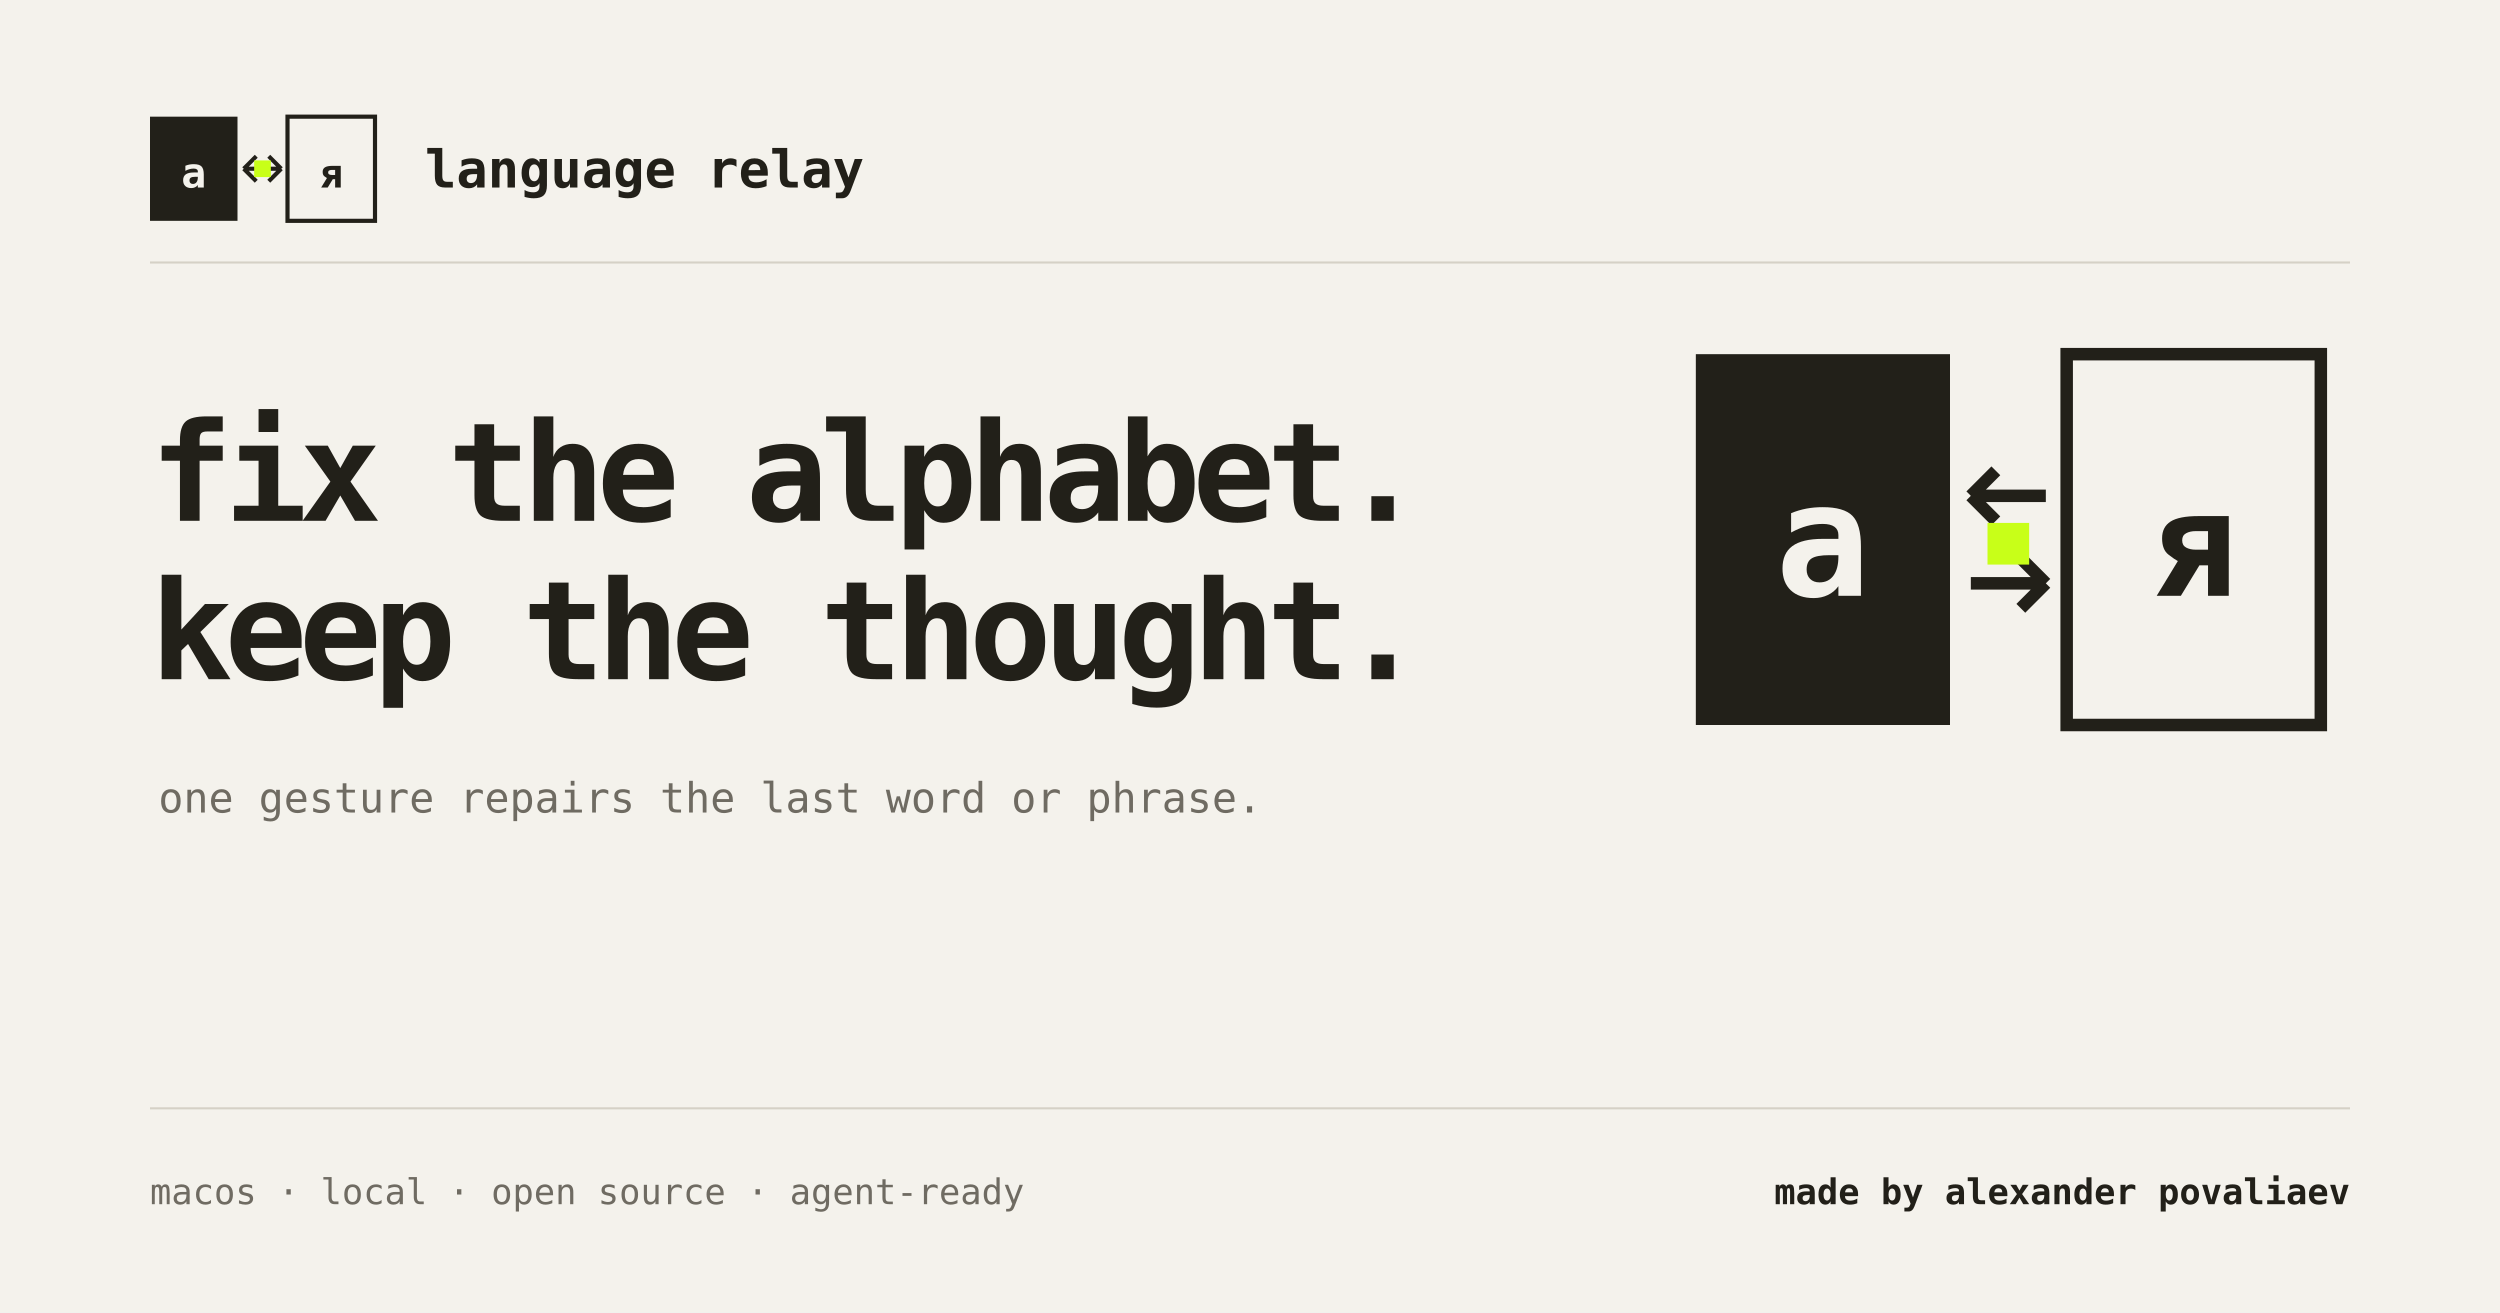
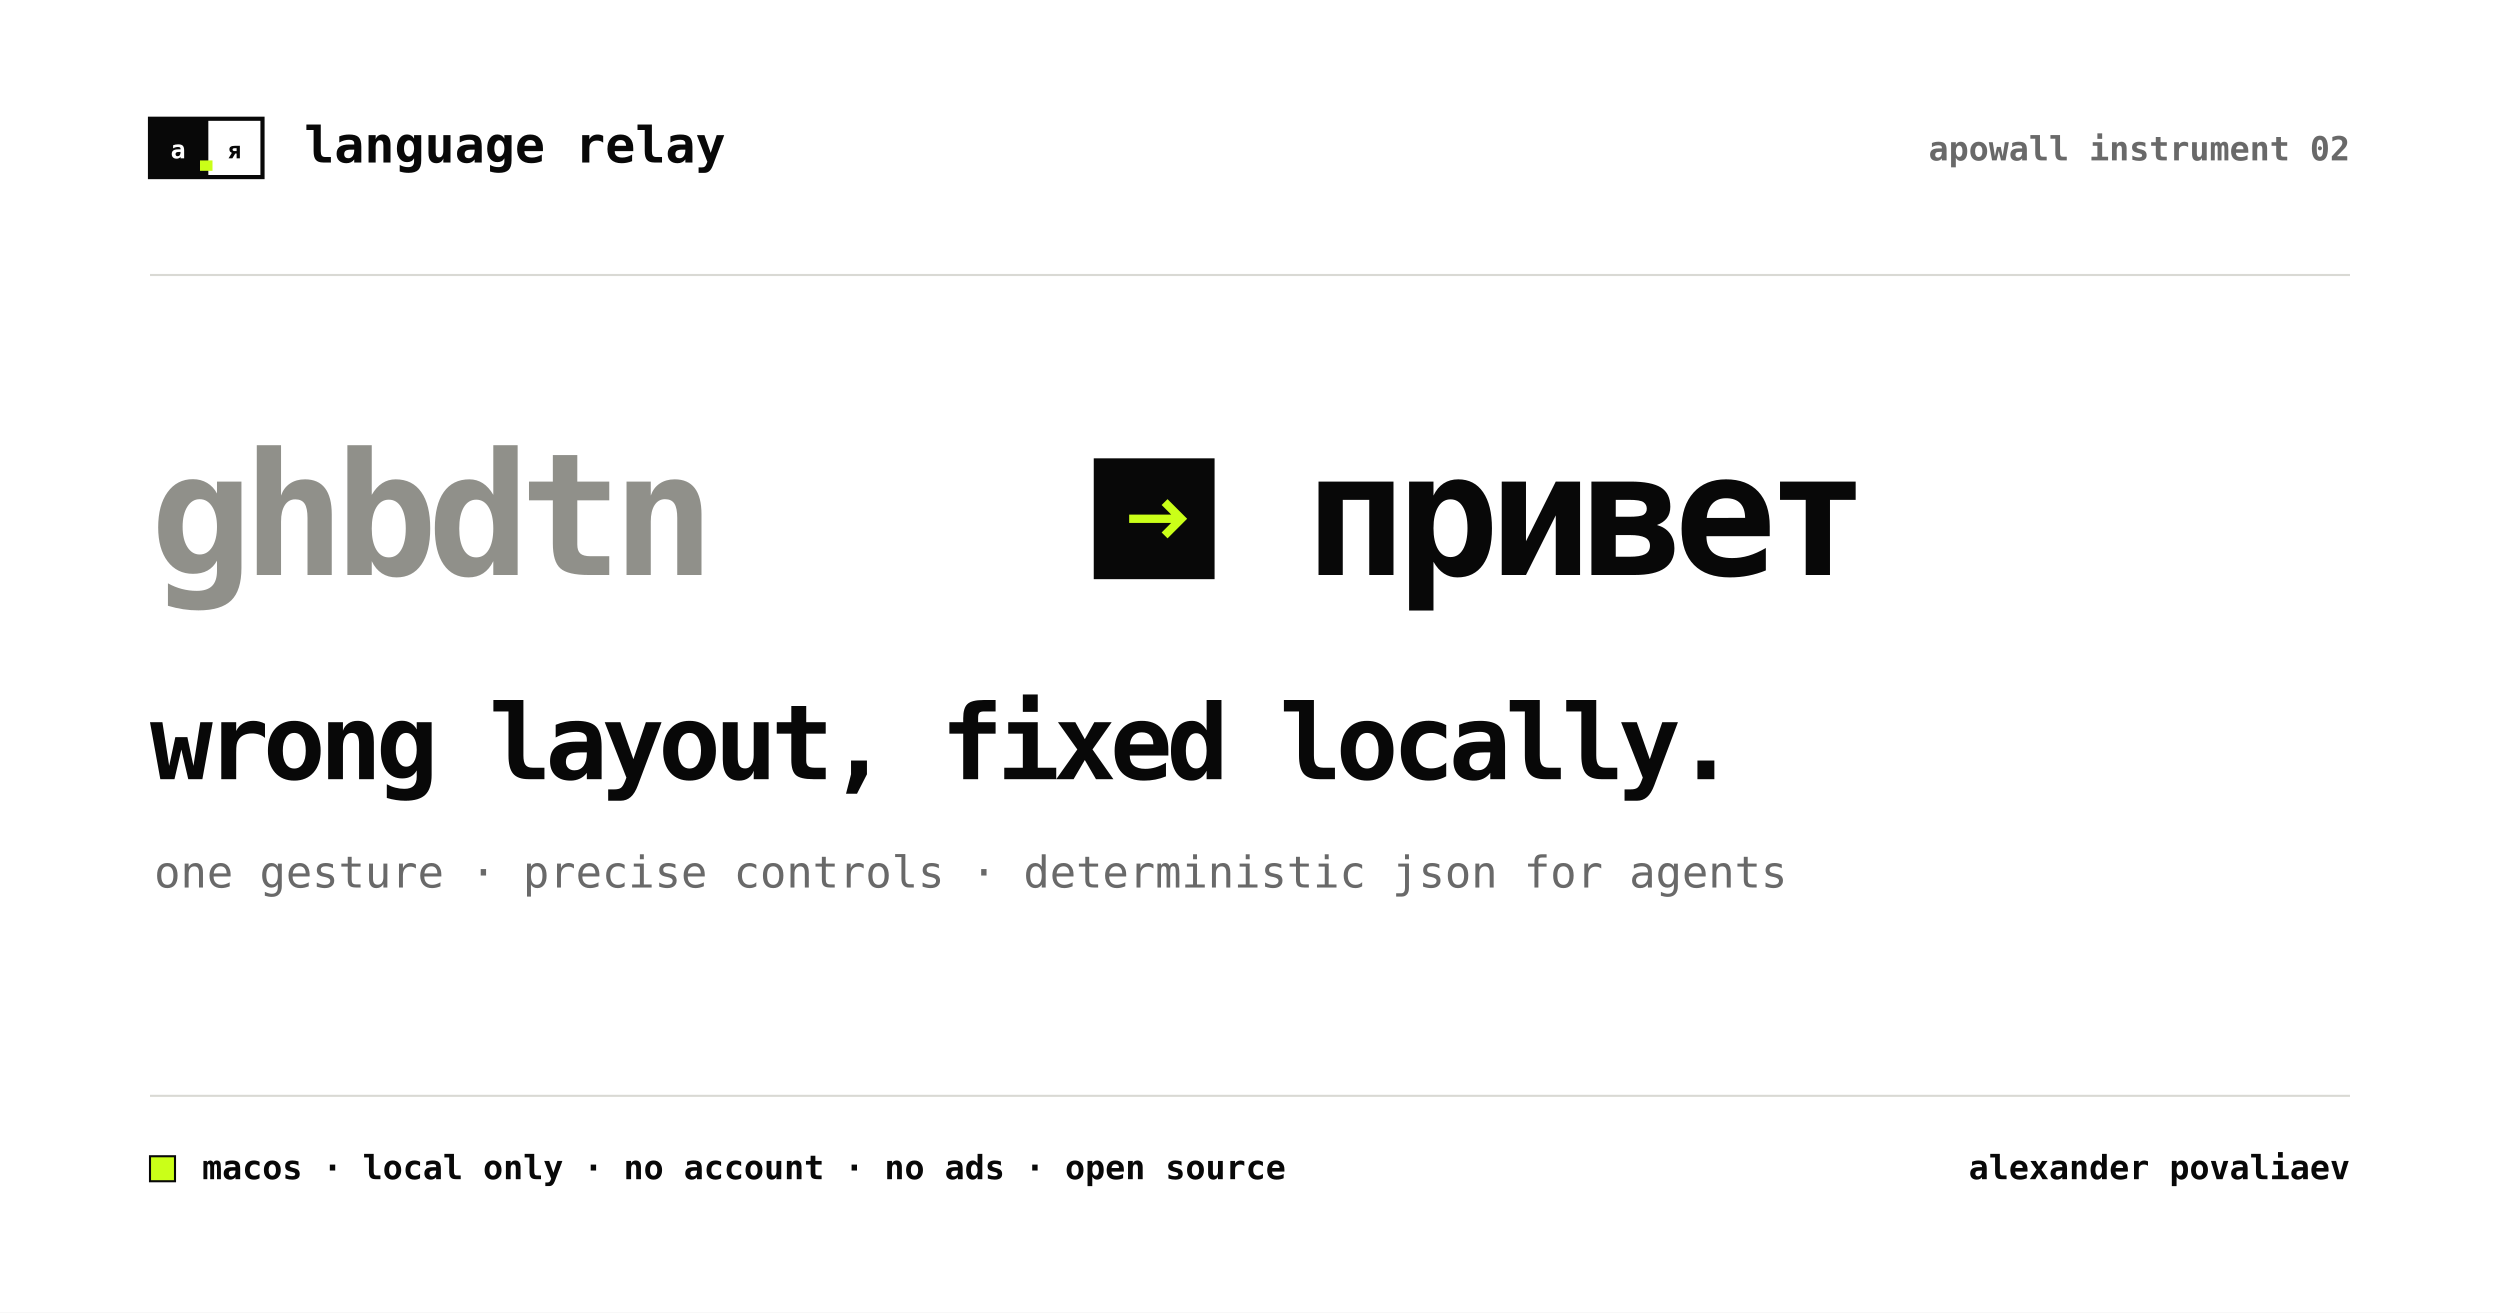
<svg xmlns="http://www.w3.org/2000/svg" width="1200" height="630" viewBox="0 0 1200 630">
-   <rect width="1200" height="630" fill="#f4f2ec" />
-   <path d="M72 126H1128M72 532H1128" stroke="#d5d1c6" />
-   <g transform="translate(72 56)">
-     <rect width="42" height="50" fill="#222019" />
-     <rect x="66" width="42" height="50" fill="none" stroke="#222019" stroke-width="2" />
-     <path d="M45 25H63M45 25L51 19M45 25L51 31M63 25L57 19M63 25L57 31" fill="none" stroke="#222019" stroke-width="2" />
-     <rect x="50" y="21" width="8" height="8" fill="#c8ff18" />
-     <text x="21" y="34" fill="#f4f2ec" font-family="JetBrains Mono, monospace" font-size="20" font-weight="700" text-anchor="middle">a</text>
-     <text x="87" y="34" fill="#222019" font-family="JetBrains Mono, monospace" font-size="19" font-weight="700" text-anchor="middle">я</text>
-     <text x="132" y="34" fill="#222019" font-family="JetBrains Mono, monospace" font-size="25" font-weight="700">language relay</text>
+   <rect width="1200" height="630" fill="#ffffff" />
+   <path d="M72 132H1128M72 526H1128" stroke="#d9d9d4" />
+   <g transform="translate(72 57)">
+     <rect width="54" height="28" fill="#ffffff" stroke="#080808" stroke-width="2" />
+     <rect width="27" height="28" fill="#080808" />
+     <path d="M27 0V28" stroke="#080808" stroke-width="2" />
+     <rect x="24" y="20" width="6" height="5" fill="#caff18" />
+     <text x="13.5" y="19" fill="#ffffff" font-family="JetBrains Mono, monospace" font-size="12" font-weight="700" text-anchor="middle">a</text>
+     <text x="40.5" y="19" fill="#080808" font-family="JetBrains Mono, monospace" font-size="11" font-weight="700" text-anchor="middle">я</text>
+     <text x="74" y="21" fill="#080808" font-family="JetBrains Mono, monospace" font-size="24" font-weight="700">language relay</text>
  </g>
-   <text x="72" y="250" fill="#222019" font-family="JetBrains Mono, monospace" font-size="66" font-weight="700" letter-spacing="-4">fix the alphabet.</text>
-   <text x="72" y="326" fill="#222019" font-family="JetBrains Mono, monospace" font-size="66" font-weight="700" letter-spacing="-4">keep the thought.</text>
-   <text x="76" y="390" fill="#6f6b62" font-family="JetBrains Mono, monospace" font-size="20">one gesture repairs the last word or phrase.</text>
-   <g transform="translate(814 170)">
-     <rect width="122" height="178" fill="#222019" />
-     <rect x="178" width="122" height="178" fill="none" stroke="#222019" stroke-width="6" />
-     <path d="M132 68H168M132 68L144 56M132 68L144 80M168 110H132M168 110L156 98M168 110L156 122" fill="none" stroke="#222019" stroke-width="6" />
-     <rect x="140" y="81" width="20" height="20" fill="#c8ff18" />
-     <text x="61" y="116" fill="#f4f2ec" font-family="JetBrains Mono, monospace" font-size="76" font-weight="700" text-anchor="middle">a</text>
-     <text x="239" y="116" fill="#222019" font-family="JetBrains Mono, monospace" font-size="70" font-weight="700" text-anchor="middle">я</text>
+   <text x="1128" y="77" fill="#696969" font-family="JetBrains Mono, monospace" font-size="16" font-weight="700" text-anchor="end">apowall instrument 02</text>
+   <text x="72" y="276" fill="#90908a" font-family="JetBrains Mono, monospace" font-size="82" font-weight="700" letter-spacing="-5">ghbdtn</text>
+   <g transform="translate(525 220)">
+     <rect width="58" height="58" fill="#080808" />
+     <path d="M17 29H41M34 21L42 29L34 37" fill="none" stroke="#caff18" stroke-width="4" />
  </g>
-   <text x="72" y="578" fill="#6f6b62" font-family="JetBrains Mono, monospace" font-size="17">macos · local · open source · agent-ready</text>
-   <text x="1128" y="578" fill="#222019" font-family="JetBrains Mono, monospace" font-size="17" font-weight="700" text-anchor="end">made by alexander povaliaev</text>
+   <text x="626" y="276" fill="#080808" font-family="JetBrains Mono, monospace" font-size="82" font-weight="700" letter-spacing="-5">привет</text>
+   <text x="72" y="374" fill="#080808" font-family="JetBrains Mono, monospace" font-size="50" font-weight="700" letter-spacing="-3">wrong layout, fixed locally.</text>
+   <text x="74" y="426" fill="#696969" font-family="JetBrains Mono, monospace" font-size="21">one gesture · precise controls · deterministic json for agents</text>
+   <g transform="translate(72 555)">
+     <rect width="12" height="12" fill="#caff18" stroke="#080808" />
+     <text x="25" y="11" fill="#080808" font-family="JetBrains Mono, monospace" font-size="16" font-weight="700">macos · local only · no account · no ads · open source</text>
+   </g>
+   <text x="1128" y="566" fill="#080808" font-family="JetBrains Mono, monospace" font-size="16" font-weight="700" text-anchor="end">alexander povaliaev</text>
</svg>
